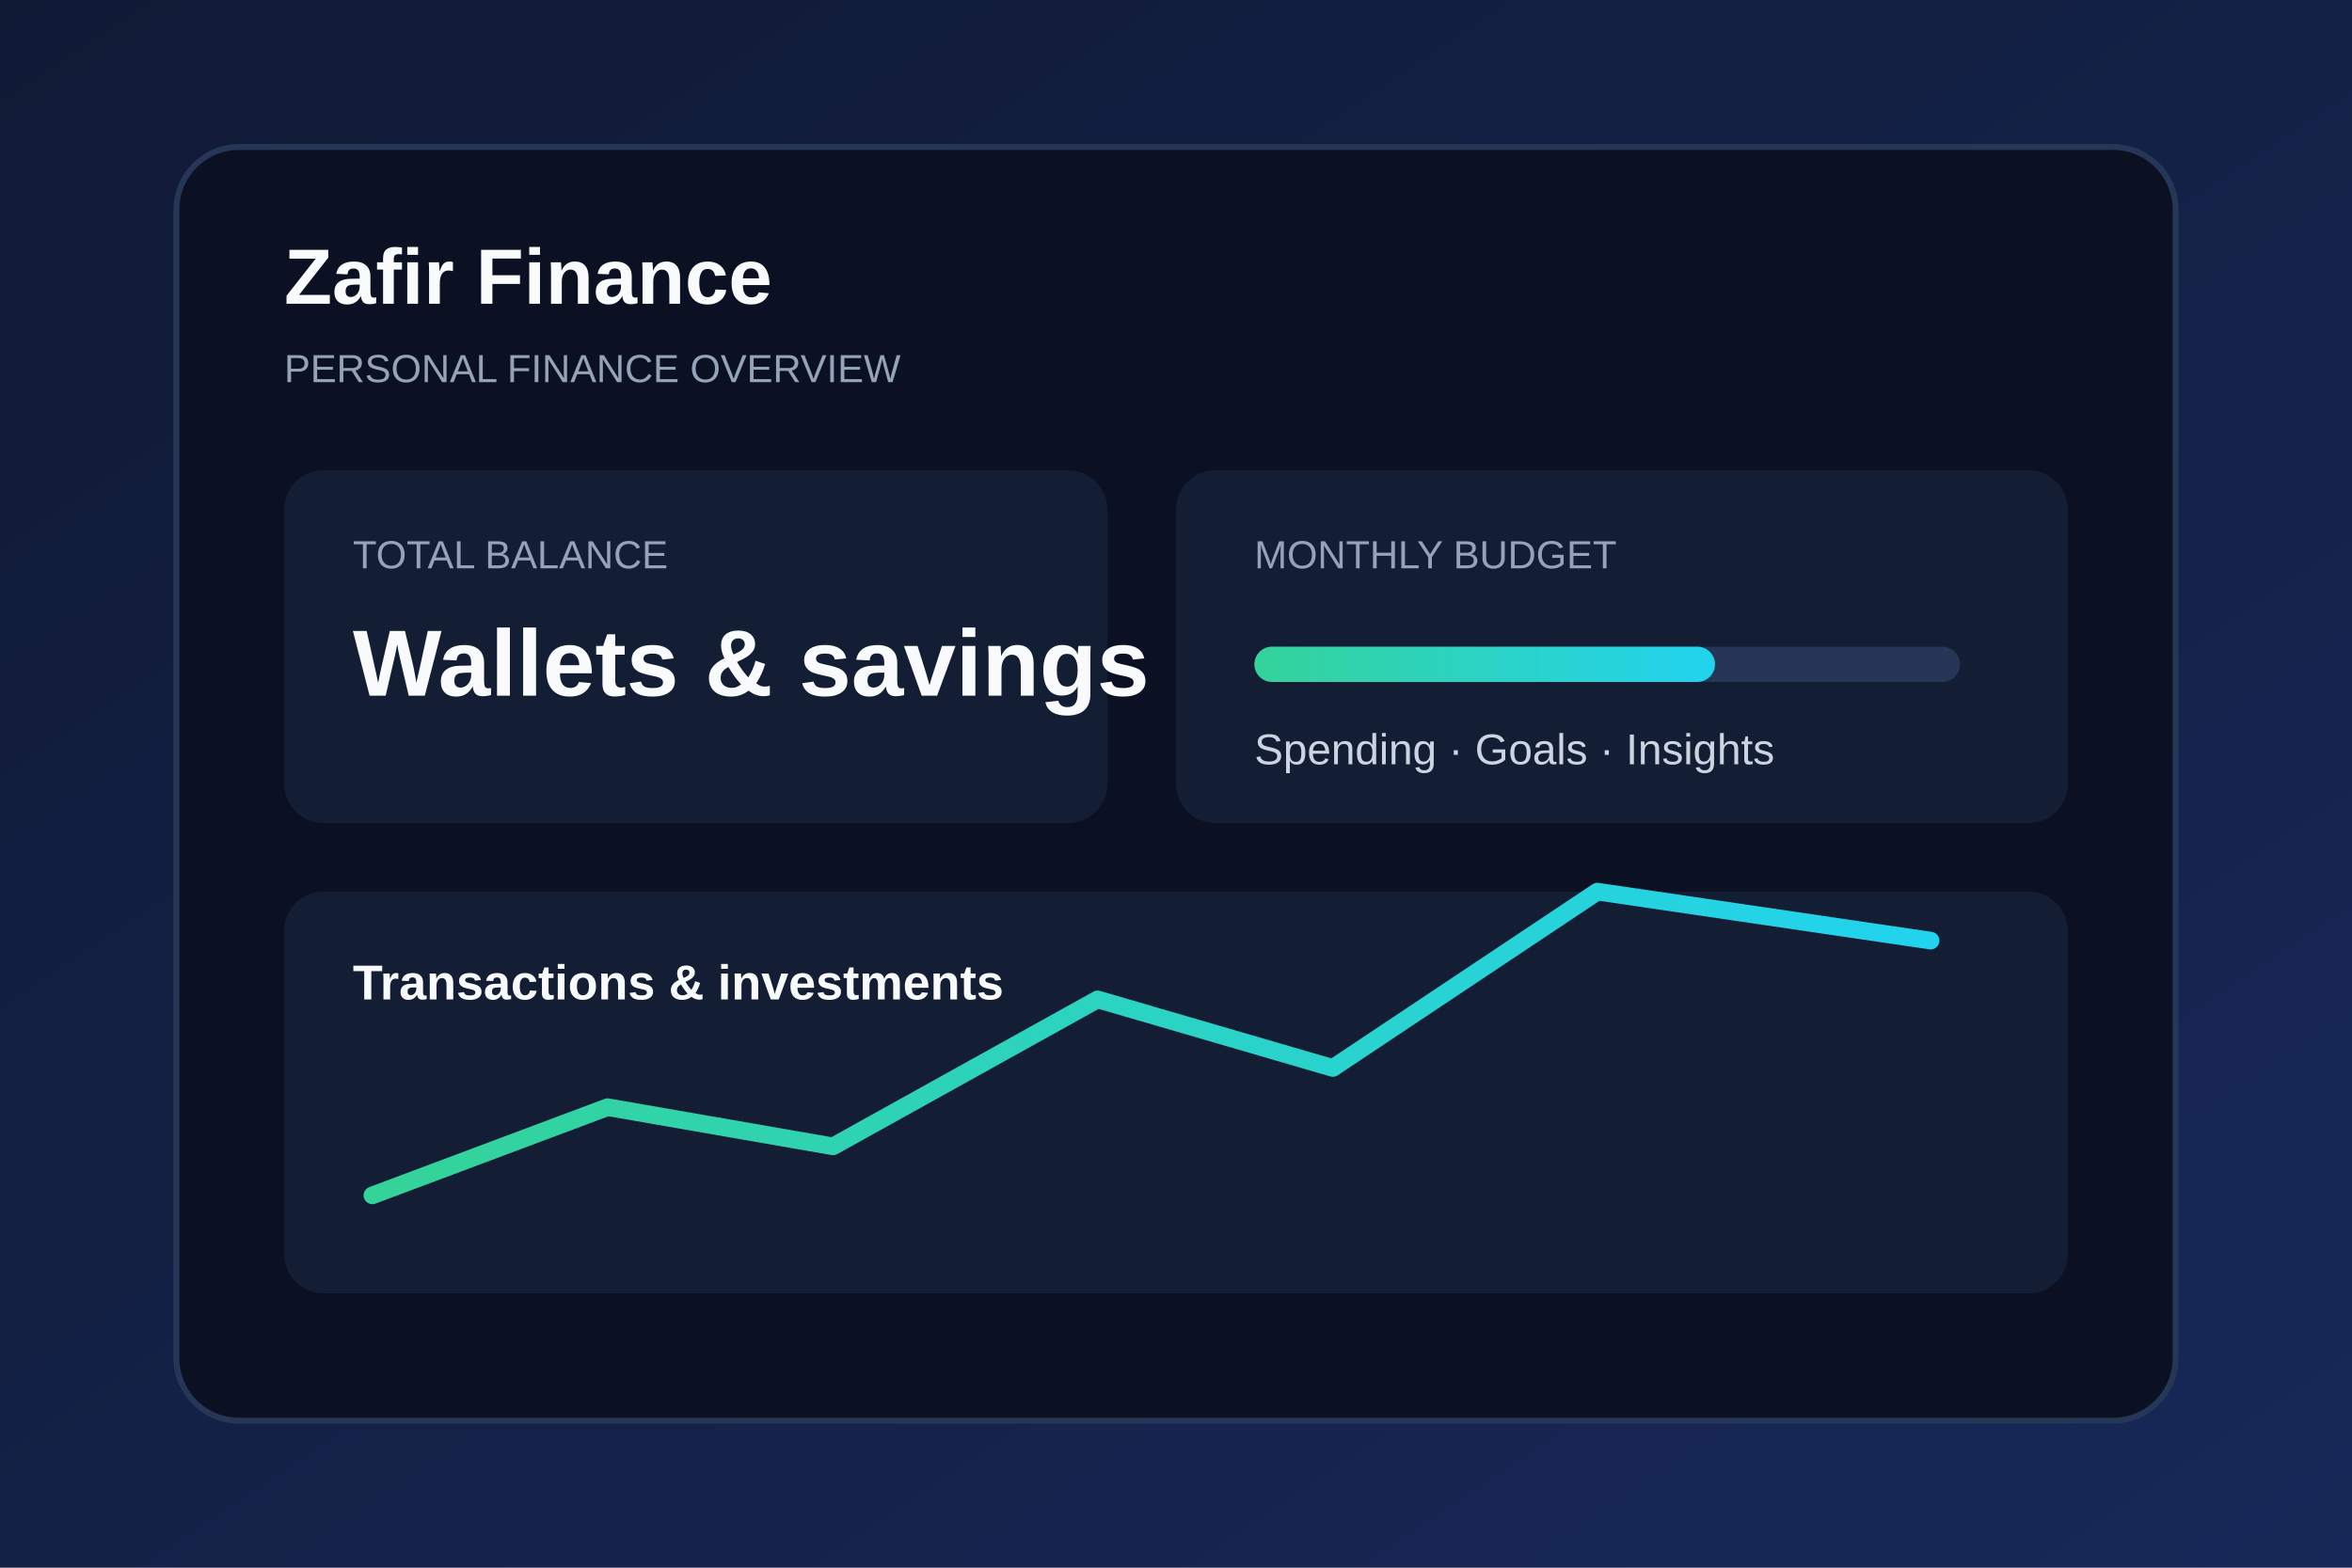
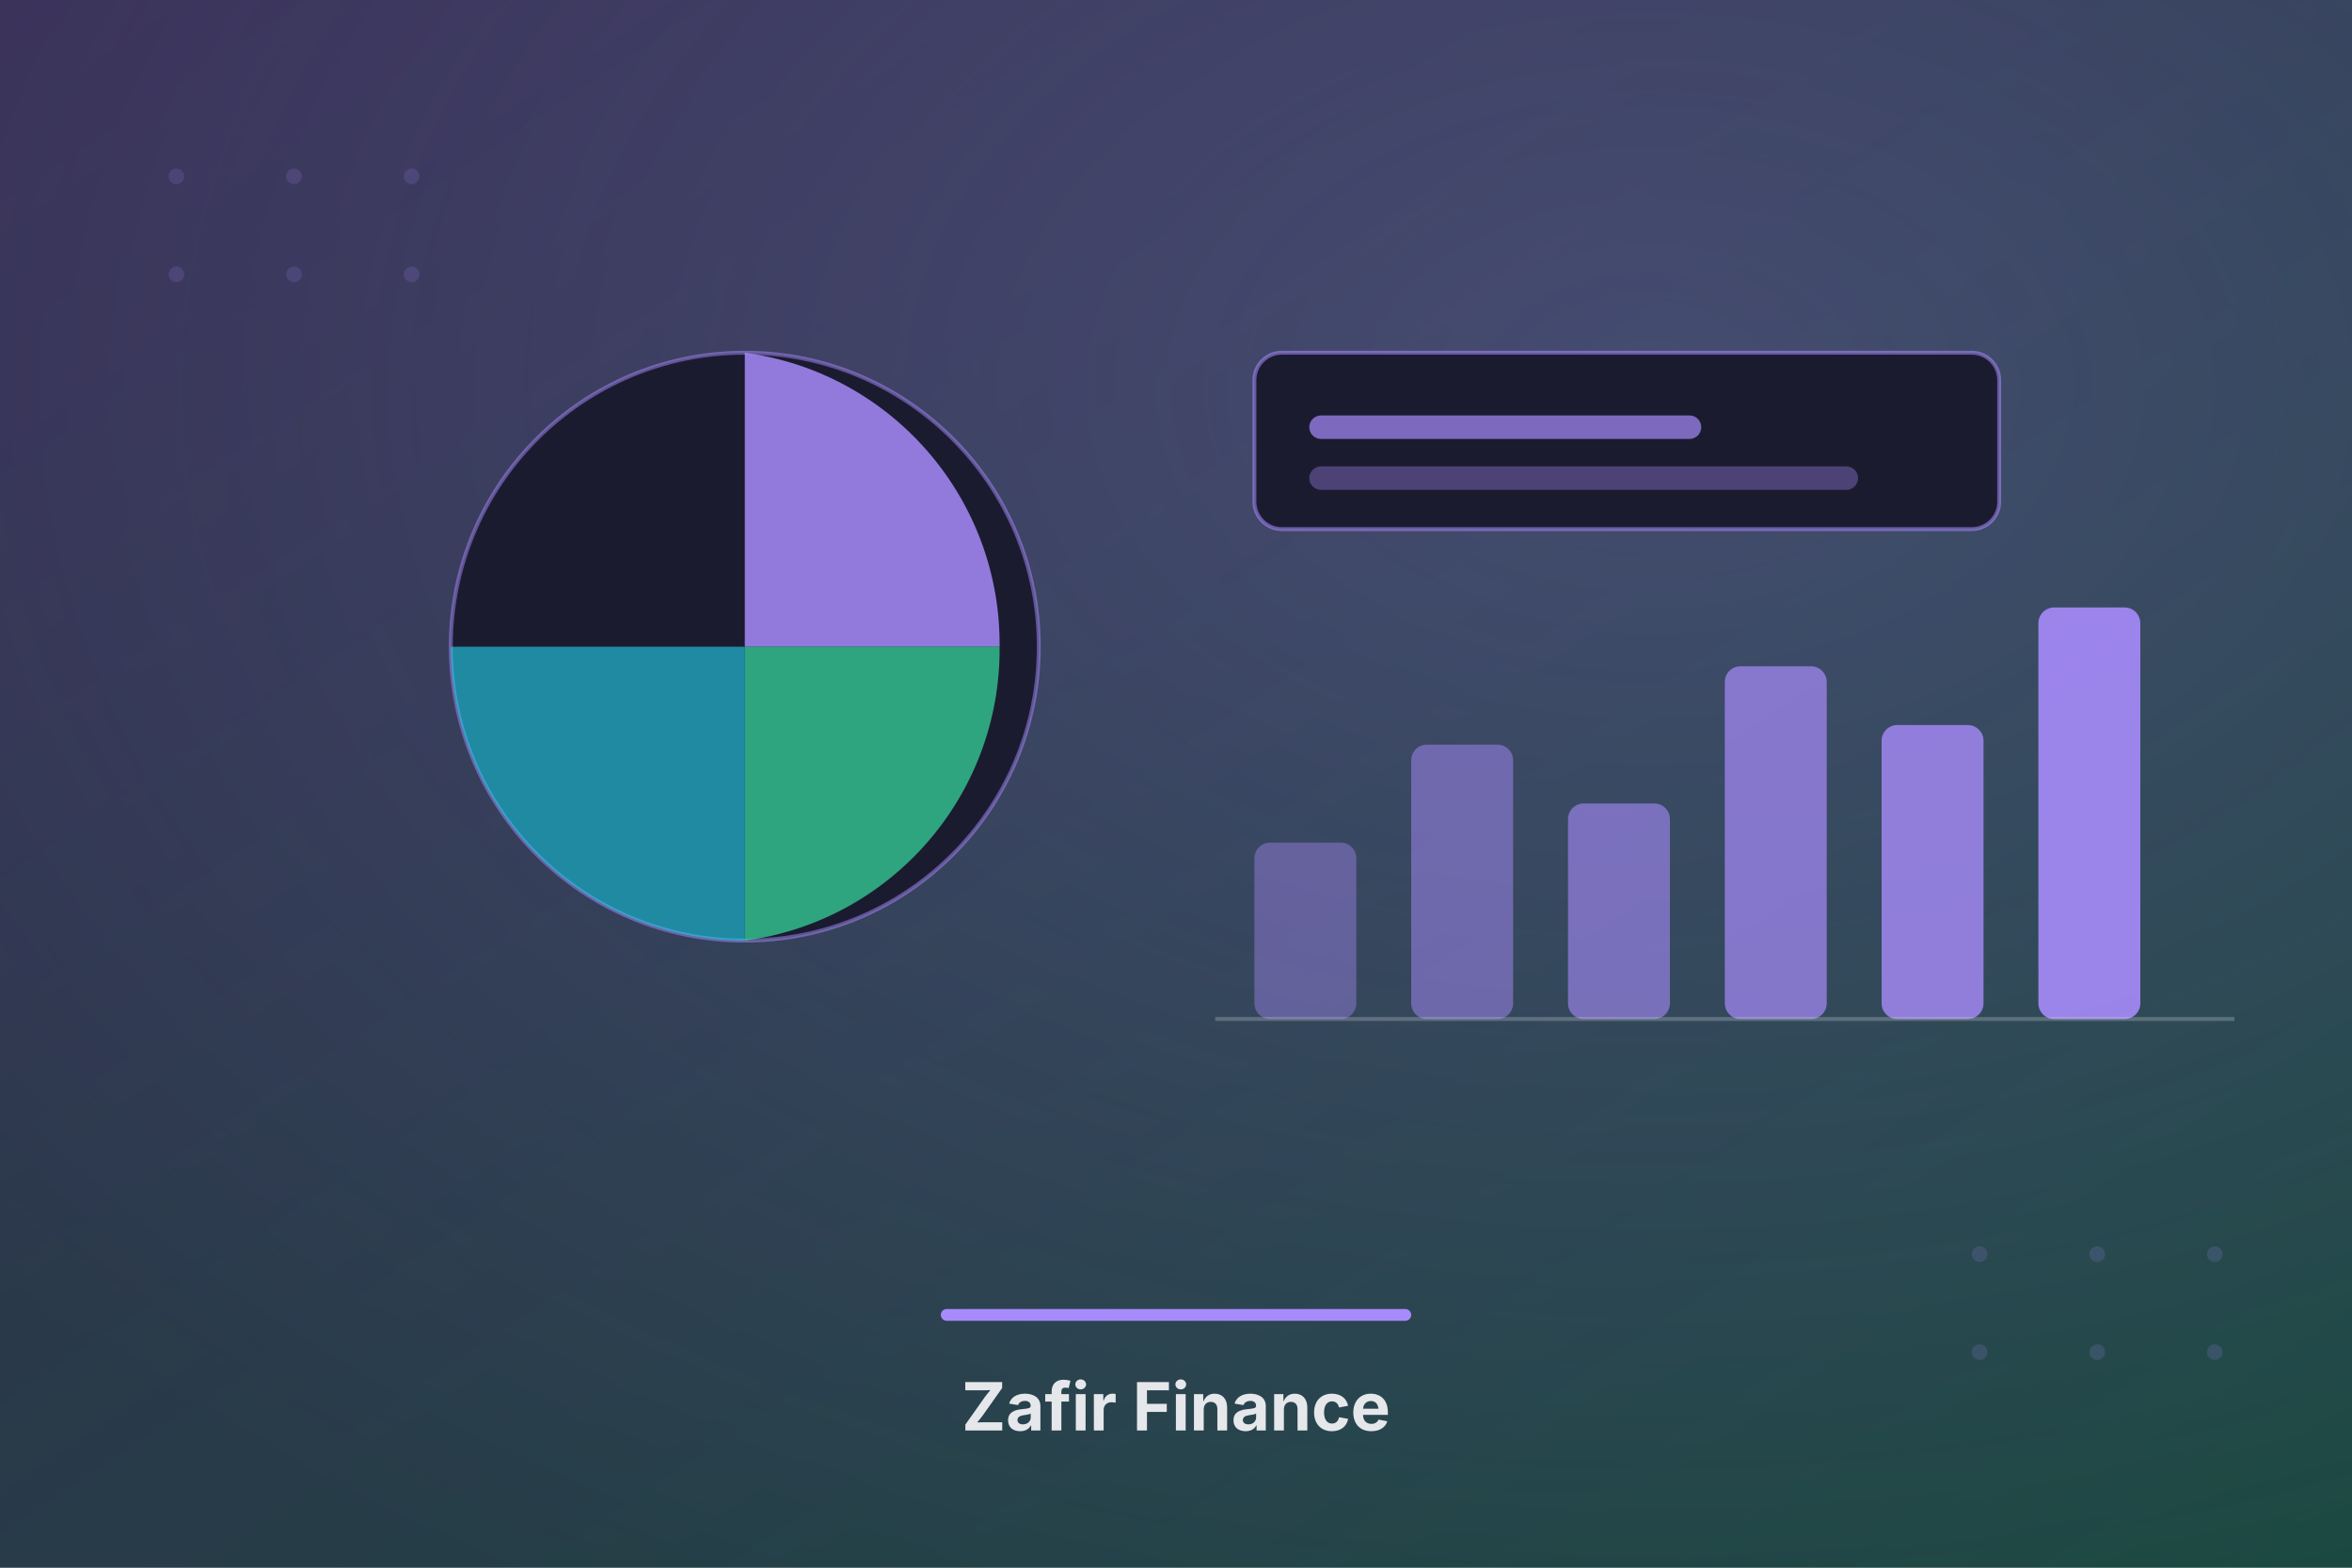
- <svg xmlns="http://www.w3.org/2000/svg" viewBox="0 0 1200 800" role="img" aria-labelledby="title">
+ <svg xmlns="http://www.w3.org/2000/svg" width="1200" height="800" viewBox="0 0 1200 800">
  <defs>
-     <linearGradient id="bg" x2="1" y2="1">
-       <stop stop-color="#101a35" />
-       <stop offset="1" stop-color="#172858" />
+     <linearGradient id="gzaf" x1="0" y1="0" x2="1" y2="1">
+       <stop offset="0" stop-color="#A78BFA" stop-opacity="0.28" />
+       <stop offset="1" stop-color="#34D399" stop-opacity="0.30" />
    </linearGradient>
-     <linearGradient id="accent">
-       <stop stop-color="#34d399" />
-       <stop offset="1" stop-color="#22d3ee" />
-     </linearGradient>
+     <radialGradient id="rzaf" cx="0.7" cy="0.25" r="0.9">
+       <stop offset="0" stop-color="#A78BFA" stop-opacity="0.22" />
+       <stop offset="1" stop-color="#A78BFA" stop-opacity="0" />
+     </radialGradient>
  </defs>
-   <rect width="1200" height="800" fill="url(#bg)" />
-   <rect x="90" y="75" width="1020" height="650" rx="32" fill="#0b1022" stroke="#263656" stroke-width="3" />
-   <text x="145" y="155" fill="#f8fafc" font-family="Arial,sans-serif" font-size="40" font-weight="700">Zafir Finance</text>
-   <text x="145" y="195" fill="#94a3b8" font-family="Arial,sans-serif" font-size="20">PERSONAL FINANCE OVERVIEW</text>
-   <rect x="145" y="240" width="420" height="180" rx="20" fill="#131e35" />
-   <text x="180" y="290" fill="#94a3b8" font-family="Arial,sans-serif" font-size="20">TOTAL BALANCE</text>
-   <text x="180" y="355" fill="#f8fafc" font-family="Arial,sans-serif" font-size="48" font-weight="700">Wallets &amp; savings</text>
-   <path d="M180 385h330" stroke="url(#accent)" stroke-width="8" stroke-linecap="round" />
-   <rect x="600" y="240" width="455" height="180" rx="20" fill="#131e35" />
-   <text x="640" y="290" fill="#94a3b8" font-family="Arial,sans-serif" font-size="20">MONTHLY BUDGET</text>
-   <rect x="640" y="330" width="360" height="18" rx="9" fill="#263656" />
-   <rect x="640" y="330" width="235" height="18" rx="9" fill="url(#accent)" />
-   <text x="640" y="390" fill="#cbd5e1" font-family="Arial,sans-serif" font-size="22">Spending · Goals · Insights</text>
-   <rect x="145" y="455" width="910" height="205" rx="20" fill="#131e35" />
-   <text x="180" y="510" fill="#f8fafc" font-family="Arial,sans-serif" font-size="25" font-weight="700">Transactions &amp; investments</text>
-   <path d="M190 610l120-45 115 20 135-75 120 35 135-90 170 25" fill="none" stroke="url(#accent)" stroke-width="9" stroke-linecap="round" stroke-linejoin="round" />
+   <rect width="1200" height="800" fill="#0B0B14" />
+   <rect width="1200" height="800" fill="url(#gzaf)" />
+   <rect width="1200" height="800" fill="url(#rzaf)" />
+   <g fill="#A78BFA" fill-opacity="0.16">
+     <circle cx="90" cy="90" r="4" />
+     <circle cx="150" cy="90" r="4" />
+     <circle cx="210" cy="90" r="4" />
+     <circle cx="90" cy="140" r="4" />
+     <circle cx="150" cy="140" r="4" />
+     <circle cx="210" cy="140" r="4" />
+     <circle cx="1010" cy="640" r="4" />
+     <circle cx="1070" cy="640" r="4" />
+     <circle cx="1130" cy="640" r="4" />
+     <circle cx="1010" cy="690" r="4" />
+     <circle cx="1070" cy="690" r="4" />
+     <circle cx="1130" cy="690" r="4" />
+   </g>
+   <circle cx="380" cy="330" r="150" fill="#1B1B30" stroke="#A78BFA" stroke-opacity="0.5" stroke-width="2" />
+   <path d="M380 330 L380 180 A150 150 0 0 1 510 330 Z" fill="#A78BFA" fill-opacity="0.85" />
+   <path d="M380 330 L510 330 A150 150 0 0 1 380 480 Z" fill="#34D399" fill-opacity="0.75" />
+   <path d="M380 330 L380 480 A150 150 0 0 1 230 330 Z" fill="#22D3EE" fill-opacity="0.6" />
+   <rect x="640" y="430" width="52" height="90" rx="8" fill="#A78BFA" fill-opacity="0.4" />
+   <rect x="720" y="380" width="52" height="140" rx="8" fill="#A78BFA" fill-opacity="0.5" />
+   <rect x="800" y="410" width="52" height="110" rx="8" fill="#A78BFA" fill-opacity="0.6" />
+   <rect x="880" y="340" width="52" height="180" rx="8" fill="#A78BFA" fill-opacity="0.7" />
+   <rect x="960" y="370" width="52" height="150" rx="8" fill="#A78BFA" fill-opacity="0.8" />
+   <rect x="1040" y="310" width="52" height="210" rx="8" fill="#A78BFA" fill-opacity="0.9" />
+   <line x1="620" y1="520" x2="1140" y2="520" stroke="#E5E7EB" stroke-opacity="0.25" stroke-width="2" />
+   <rect x="640" y="180" width="380" height="90" rx="14" fill="#1B1B30" stroke="#A78BFA" stroke-opacity="0.55" stroke-width="2" />
+   <rect x="668" y="212" width="200" height="12" rx="6" fill="#A78BFA" fill-opacity="0.7" />
+   <rect x="668" y="238" width="280" height="12" rx="6" fill="#A78BFA" fill-opacity="0.35" />
+   <rect x="480" y="668" width="240" height="6" rx="3" fill="#A78BFA" />
+   <text x="600" y="730" text-anchor="middle" fill="#E5E7EB" font-family="Inter, Arial, sans-serif" font-size="34" font-weight="700">Zafir Finance</text>
</svg>
